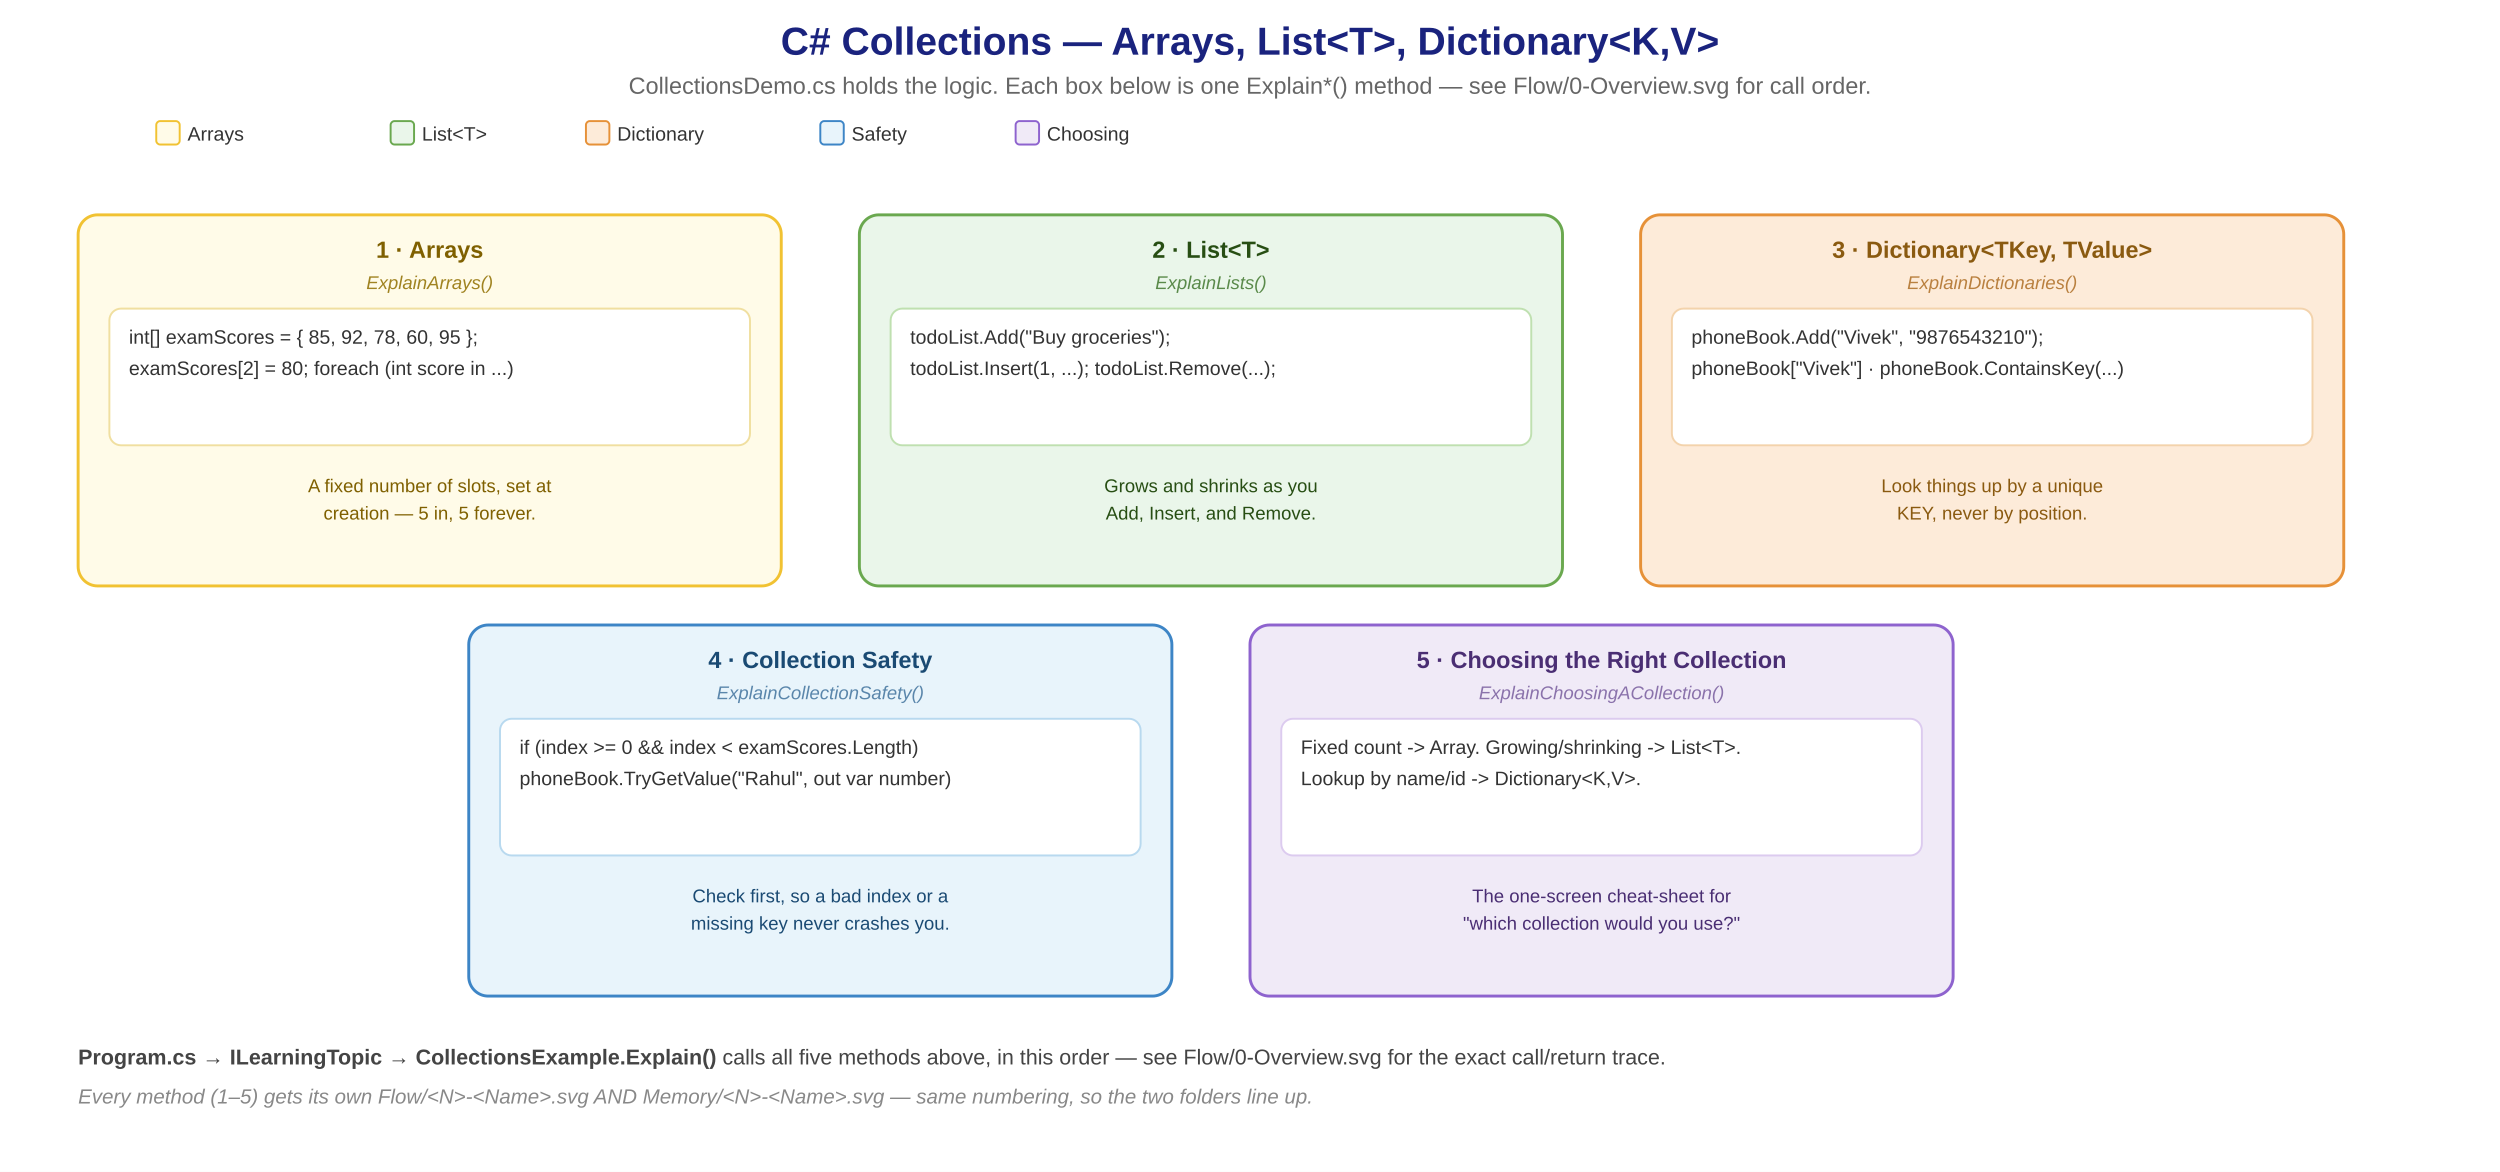
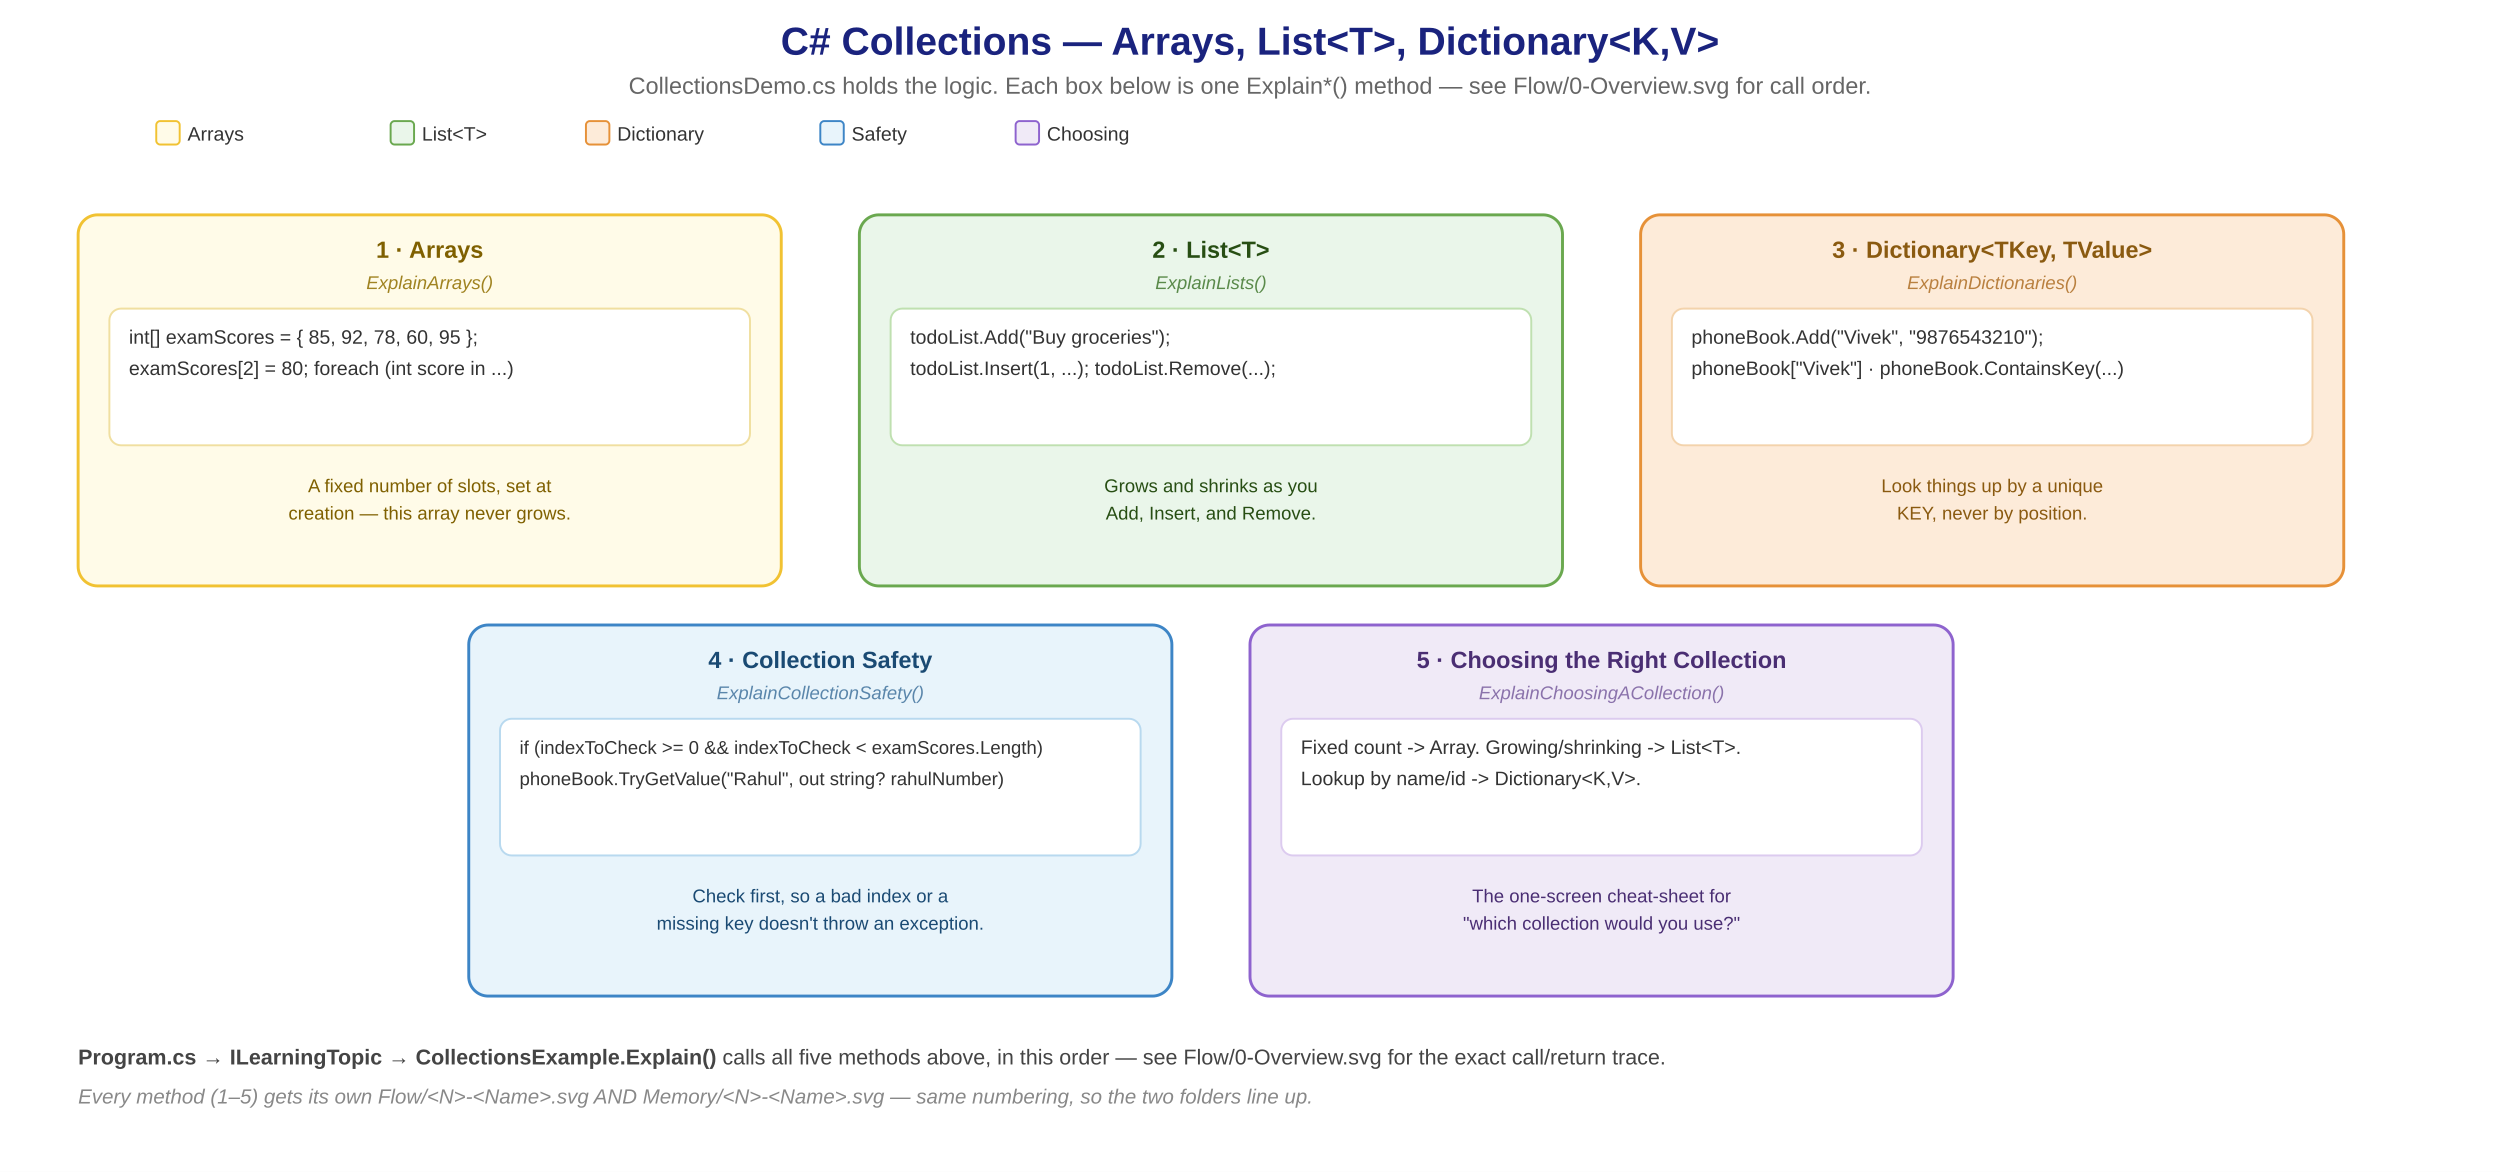
<svg xmlns="http://www.w3.org/2000/svg" viewBox="0 0 1280 600" font-family="Arial, Helvetica, sans-serif">
  <rect x="0" y="0" width="1280" height="600" fill="#ffffff" />
  <text x="640" y="28" text-anchor="middle" font-size="20" font-weight="bold" fill="#1a237e">C# Collections — Arrays, List&lt;T&gt;, Dictionary&lt;K,V&gt;</text>
  <text x="640" y="48" text-anchor="middle" font-size="12" fill="#666">CollectionsDemo.cs holds the logic. Each box below is one Explain*() method — see Flow/0-Overview.svg for call order.</text>
  <g font-size="10" fill="#333">
    <rect x="80" y="62" width="12" height="12" rx="2" fill="#fffbe8" stroke="#f1c232" />
    <text x="96" y="72">Arrays</text>
    <rect x="200" y="62" width="12" height="12" rx="2" fill="#eaf6ea" stroke="#6aa84f" />
    <text x="216" y="72">List&lt;T&gt;</text>
    <rect x="300" y="62" width="12" height="12" rx="2" fill="#fdebd9" stroke="#e69138" />
    <text x="316" y="72">Dictionary</text>
    <rect x="420" y="62" width="12" height="12" rx="2" fill="#e8f4fb" stroke="#3d85c6" />
    <text x="436" y="72">Safety</text>
    <rect x="520" y="62" width="12" height="12" rx="2" fill="#f0eaf7" stroke="#8e63ce" />
    <text x="536" y="72">Choosing</text>
  </g>
  <rect x="40" y="110" width="360" height="190" rx="10" fill="#fffbe8" stroke="#f1c232" stroke-width="1.5" />
  <text x="220" y="132" text-anchor="middle" font-size="12" font-weight="bold" fill="#7f6000">1 · Arrays</text>
  <text x="220" y="148" text-anchor="middle" font-size="9.5" font-style="italic" fill="#a08321">ExplainArrays()</text>
  <rect x="56" y="158" width="328" height="70" rx="6" fill="#ffffff" stroke="#f0dfa0" />
  <text x="66" y="176" font-size="10" fill="#333">int[] examScores = { 85, 92, 78, 60, 95 };</text>
  <text x="66" y="192" font-size="10" fill="#333">examScores[2] = 80;  foreach (int score in ...)</text>
  <text x="220" y="252" text-anchor="middle" font-size="9.5" fill="#7f6000">A fixed number of slots, set at</text>
-   <text x="220" y="266" text-anchor="middle" font-size="9.5" fill="#7f6000">creation — 5 in, 5 forever.</text>
+   <text x="220" y="266" text-anchor="middle" font-size="9.5" fill="#7f6000">creation — this array never grows.</text>
  <rect x="440" y="110" width="360" height="190" rx="10" fill="#eaf6ea" stroke="#6aa84f" stroke-width="1.5" />
  <text x="620" y="132" text-anchor="middle" font-size="12" font-weight="bold" fill="#274e13">2 · List&lt;T&gt;</text>
  <text x="620" y="148" text-anchor="middle" font-size="9.5" font-style="italic" fill="#5a8a4a">ExplainLists()</text>
  <rect x="456" y="158" width="328" height="70" rx="6" fill="#ffffff" stroke="#bfe0b0" />
  <text x="466" y="176" font-size="10" fill="#333">todoList.Add("Buy groceries");</text>
  <text x="466" y="192" font-size="10" fill="#333">todoList.Insert(1, ...);  todoList.Remove(...);</text>
  <text x="620" y="252" text-anchor="middle" font-size="9.5" fill="#274e13">Grows and shrinks as you</text>
  <text x="620" y="266" text-anchor="middle" font-size="9.5" fill="#274e13">Add, Insert, and Remove.</text>
  <rect x="840" y="110" width="360" height="190" rx="10" fill="#fdebd9" stroke="#e69138" stroke-width="1.5" />
  <text x="1020" y="132" text-anchor="middle" font-size="12" font-weight="bold" fill="#8a5a10">3 · Dictionary&lt;TKey, TValue&gt;</text>
  <text x="1020" y="148" text-anchor="middle" font-size="9.5" font-style="italic" fill="#b9803f">ExplainDictionaries()</text>
  <rect x="856" y="158" width="328" height="70" rx="6" fill="#ffffff" stroke="#f3d3ac" />
  <text x="866" y="176" font-size="10" fill="#333">phoneBook.Add("Vivek", "9876543210");</text>
  <text x="866" y="192" font-size="10" fill="#333">phoneBook["Vivek"]  ·  phoneBook.ContainsKey(...)</text>
  <text x="1020" y="252" text-anchor="middle" font-size="9.5" fill="#8a5a10">Look things up by a unique</text>
  <text x="1020" y="266" text-anchor="middle" font-size="9.5" fill="#8a5a10">KEY, never by position.</text>
  <rect x="240" y="320" width="360" height="190" rx="10" fill="#e8f4fb" stroke="#3d85c6" stroke-width="1.5" />
  <text x="420" y="342" text-anchor="middle" font-size="12" font-weight="bold" fill="#1a4a73">4 · Collection Safety</text>
  <text x="420" y="358" text-anchor="middle" font-size="9.5" font-style="italic" fill="#5a86ab">ExplainCollectionSafety()</text>
  <rect x="256" y="368" width="328" height="70" rx="6" fill="#ffffff" stroke="#b8d9ef" />
-   <text x="266" y="386" font-size="10" fill="#333">if (index &gt;= 0 &amp;&amp; index &lt; examScores.Length)</text>
-   <text x="266" y="402" font-size="10" fill="#333">phoneBook.TryGetValue("Rahul", out var number)</text>
+   <text x="266" y="386" font-size="9.5" fill="#333">if (indexToCheck &gt;= 0 &amp;&amp; indexToCheck &lt; examScores.Length)</text>
+   <text x="266" y="402" font-size="9.5" fill="#333">phoneBook.TryGetValue("Rahul", out string? rahulNumber)</text>
  <text x="420" y="462" text-anchor="middle" font-size="9.5" fill="#1a4a73">Check first, so a bad index or a</text>
-   <text x="420" y="476" text-anchor="middle" font-size="9.5" fill="#1a4a73">missing key never crashes you.</text>
+   <text x="420" y="476" text-anchor="middle" font-size="9.5" fill="#1a4a73">missing key doesn't throw an exception.</text>
  <rect x="640" y="320" width="360" height="190" rx="10" fill="#f0eaf7" stroke="#8e63ce" stroke-width="1.5" />
  <text x="820" y="342" text-anchor="middle" font-size="12" font-weight="bold" fill="#4a2e73">5 · Choosing the Right Collection</text>
  <text x="820" y="358" text-anchor="middle" font-size="9.5" font-style="italic" fill="#8a72ab">ExplainChoosingACollection()</text>
  <rect x="656" y="368" width="328" height="70" rx="6" fill="#ffffff" stroke="#dccbef" />
  <text x="666" y="386" font-size="10" fill="#333">Fixed count -&gt; Array. Growing/shrinking -&gt; List&lt;T&gt;.</text>
  <text x="666" y="402" font-size="10" fill="#333">Lookup by name/id -&gt; Dictionary&lt;K,V&gt;.</text>
  <text x="820" y="462" text-anchor="middle" font-size="9.5" fill="#4a2e73">The one-screen cheat-sheet for</text>
  <text x="820" y="476" text-anchor="middle" font-size="9.5" fill="#4a2e73">"which collection would you use?"</text>
  <text x="40" y="545" font-size="11" fill="#444">
    <tspan font-weight="bold">Program.cs → ILearningTopic → CollectionsExample.Explain()</tspan> calls all five methods above, in this order — see Flow/0-Overview.svg for the exact call/return trace.</text>
  <text x="40" y="565" font-size="10.5" font-style="italic" fill="#888">Every method (1–5) gets its own Flow/&lt;N&gt;-&lt;Name&gt;.svg AND Memory/&lt;N&gt;-&lt;Name&gt;.svg — same numbering, so the two folders line up.</text>
</svg>
